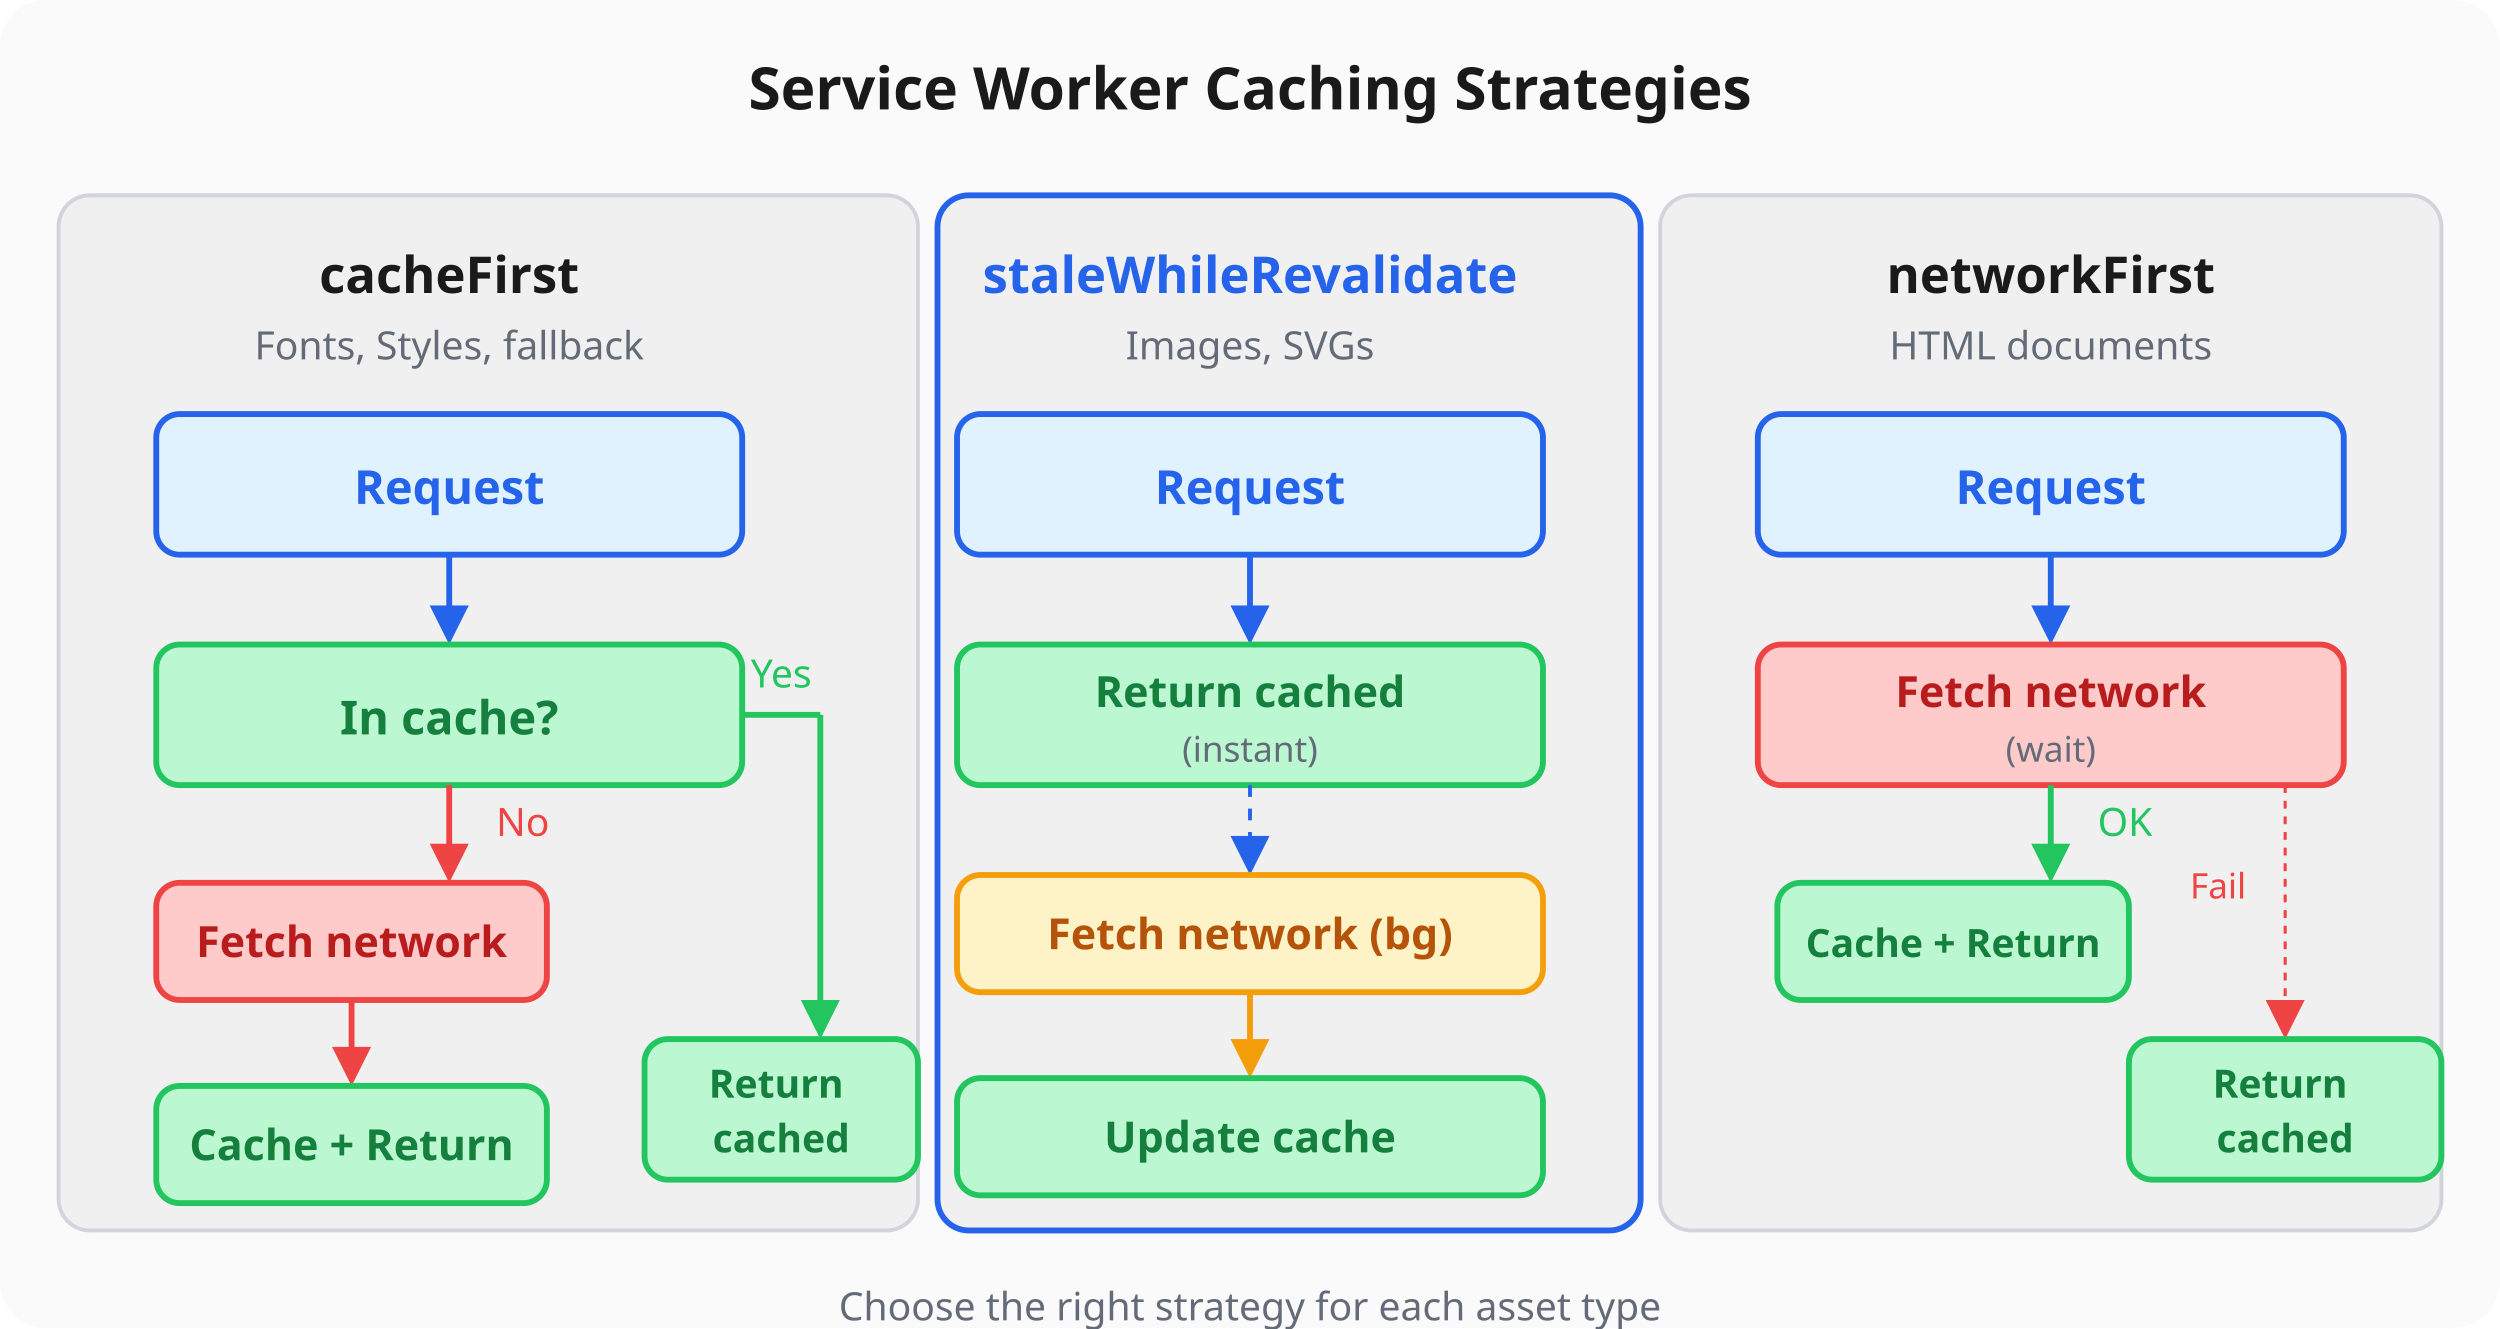
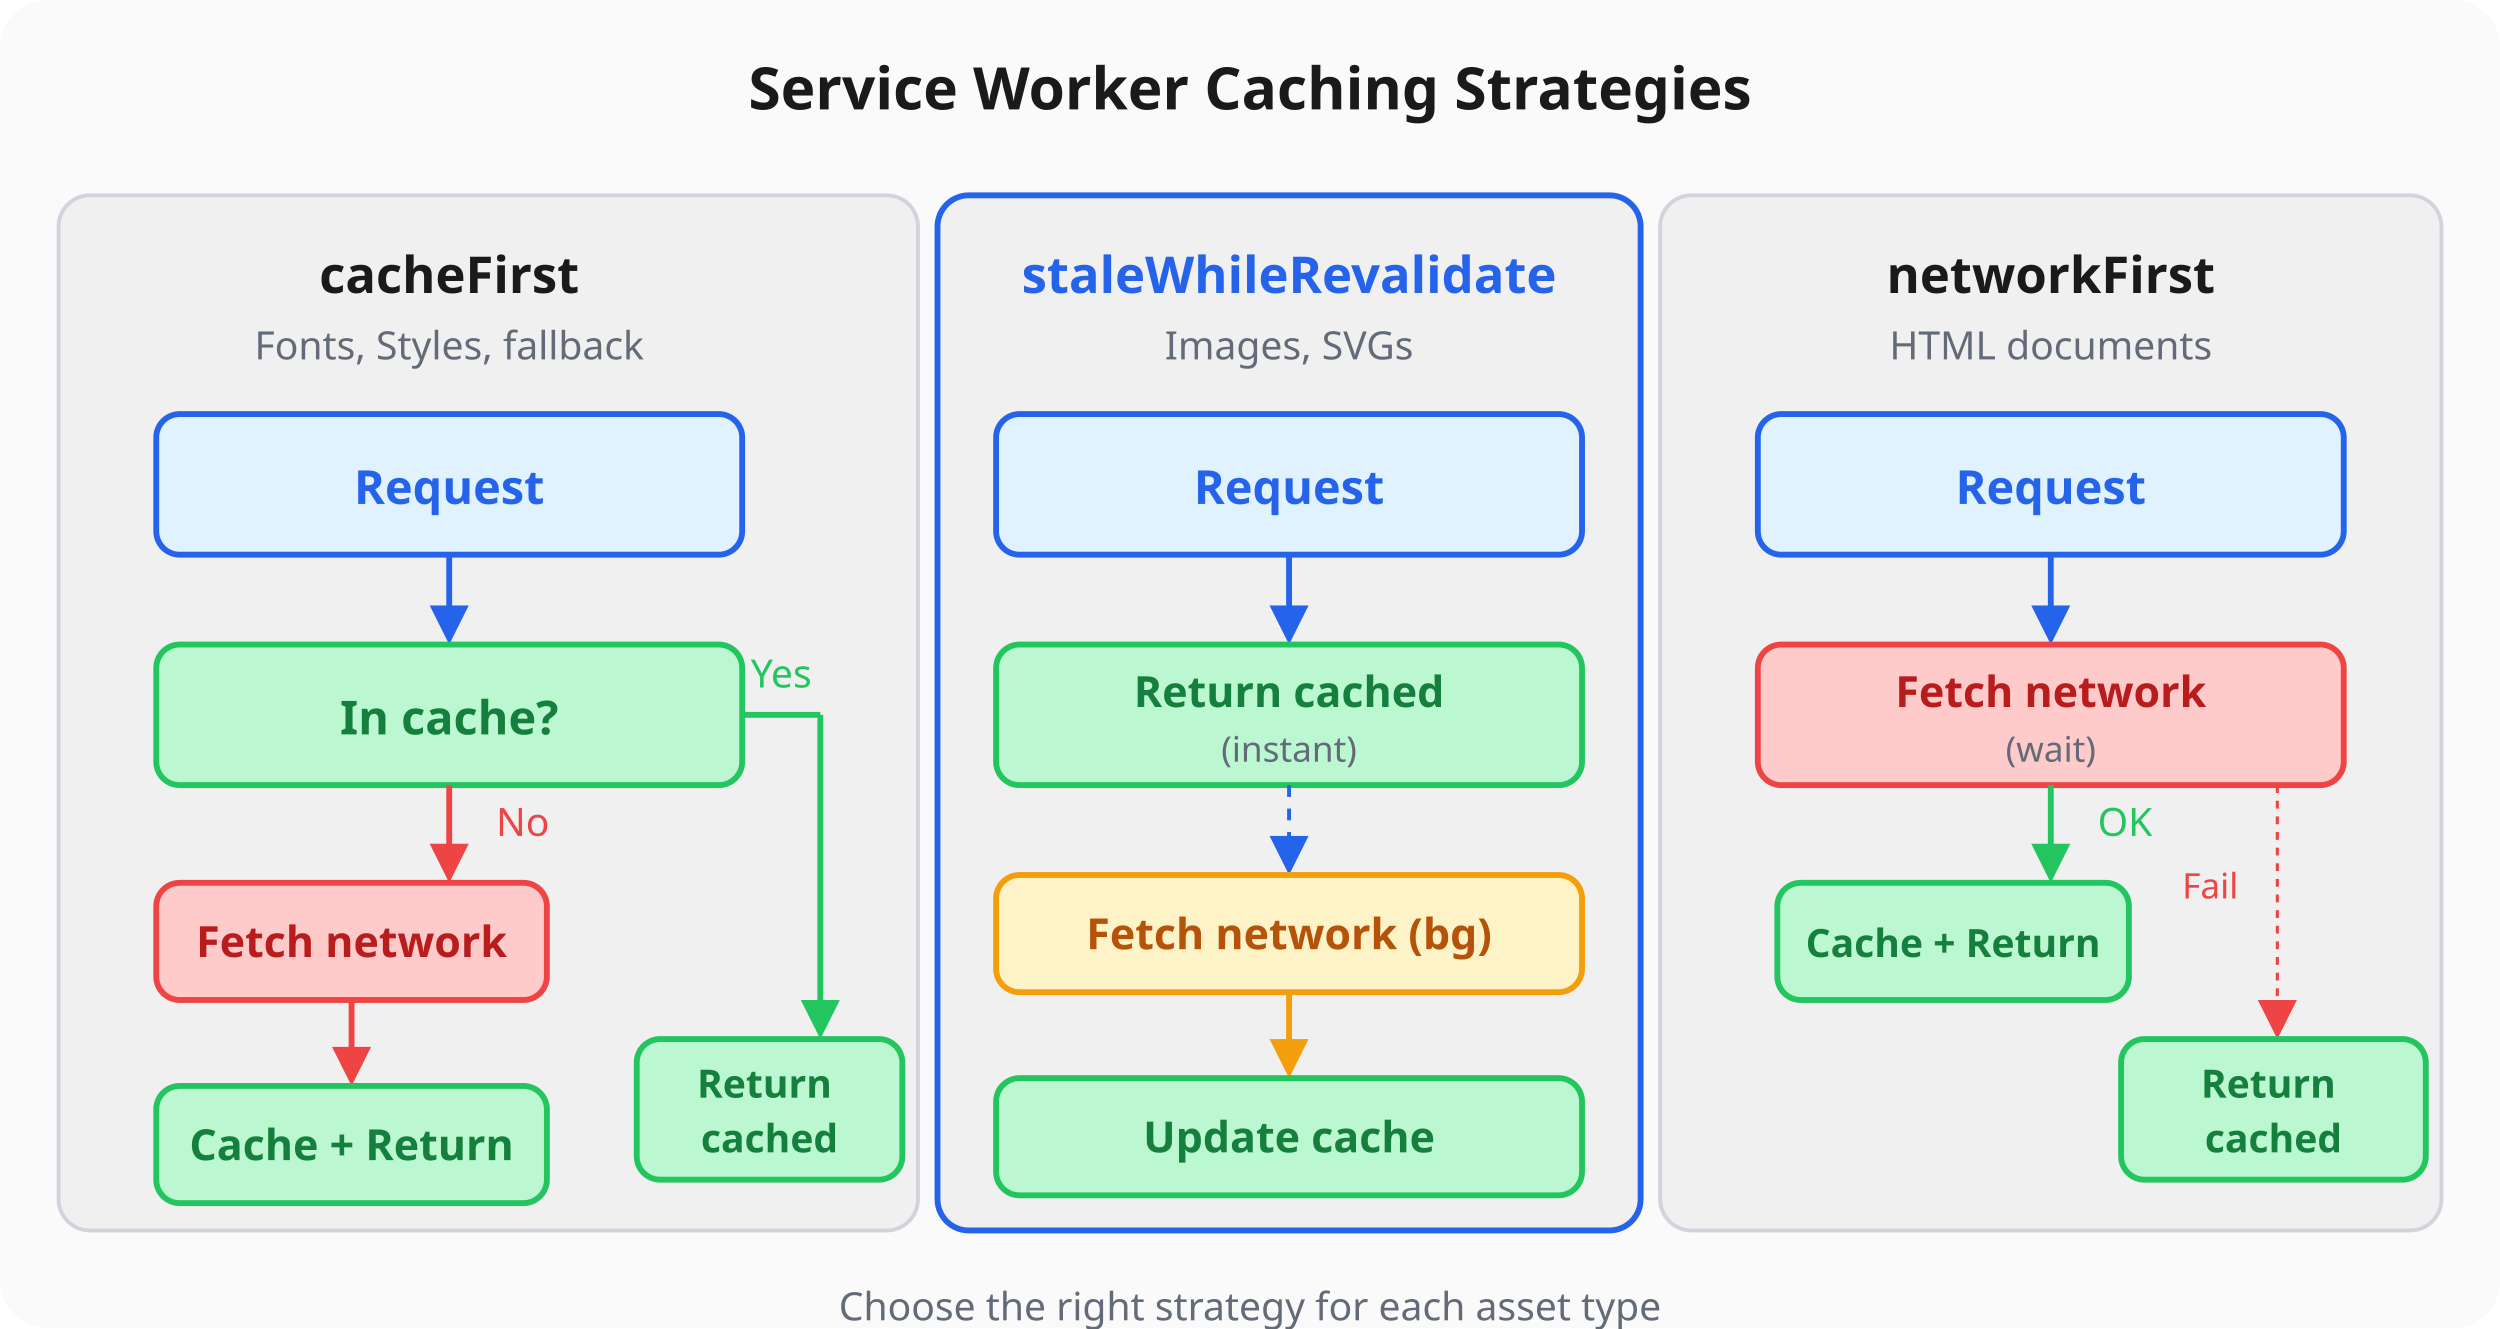
<svg xmlns="http://www.w3.org/2000/svg" width="640" height="340" viewBox="0 0 640 340">
  <rect width="640" height="340" fill="#fafafa" rx="12" />
  <text x="320" y="28" font-family="system-ui,sans-serif" font-size="15" font-weight="700" fill="#1a1a1a" text-anchor="middle">Service Worker Caching Strategies</text>
  <rect x="15" y="50" width="220" height="265" fill="#f0f0f0" stroke="#d1d5db" stroke-width="1" rx="8" />
  <text x="115" y="75" font-family="system-ui,sans-serif" font-size="13" font-weight="700" fill="#1a1a1a" text-anchor="middle">cacheFirst</text>
  <text x="115" y="92" font-family="system-ui,sans-serif" font-size="10" fill="#636b78" text-anchor="middle">Fonts, Styles, fallback</text>
  <rect x="40" y="106" width="150" height="36" fill="#e0f2fe" stroke="#2563eb" stroke-width="1.5" rx="6" />
  <text x="115" y="129" font-family="system-ui,sans-serif" font-size="12" font-weight="600" fill="#2563eb" text-anchor="middle">Request</text>
  <line x1="115" y1="142" x2="115" y2="157" stroke="#2563eb" stroke-width="1.5" />
  <polygon points="110,155 115,165 120,155" fill="#2563eb" />
  <rect x="40" y="165" width="150" height="36" fill="#bbf7d0" stroke="#22c55e" stroke-width="1.5" rx="6" />
  <text x="115" y="188" font-family="system-ui,sans-serif" font-size="12" font-weight="600" fill="#15803d" text-anchor="middle">In cache?</text>
  <line x1="190" y1="183" x2="210" y2="183" stroke="#22c55e" stroke-width="1.5" />
  <text x="200" y="176" font-family="system-ui,sans-serif" font-size="10" fill="#22c55e" text-anchor="middle">Yes</text>
  <line x1="210" y1="183" x2="210" y2="258" stroke="#22c55e" stroke-width="1.5" />
  <polygon points="205,256 210,266 215,256" fill="#22c55e" />
-   <rect x="165" y="266" width="70" height="36" fill="#bbf7d0" stroke="#22c55e" stroke-width="1.5" rx="6" />
-   <text x="200" y="285" font-family="system-ui,sans-serif" font-size="10" font-weight="600" fill="#15803d" text-anchor="middle">
-     <tspan x="200" dy="-4">Return</tspan>
-     <tspan x="200" dy="14">cached</tspan>
+   <rect x="163" y="266" width="68" height="36" fill="#bbf7d0" stroke="#22c55e" stroke-width="1.5" rx="6" />
+   <text x="197" y="285" font-family="system-ui,sans-serif" font-size="10" font-weight="600" fill="#15803d" text-anchor="middle">
+     <tspan x="197" dy="-4">Return</tspan>
+     <tspan x="197" dy="14">cached</tspan>
  </text>
  <line x1="115" y1="201" x2="115" y2="218" stroke="#ef4444" stroke-width="1.5" />
  <polygon points="110,216 115,226 120,216" fill="#ef4444" />
  <text x="127" y="214" font-family="system-ui,sans-serif" font-size="10" fill="#ef4444">No</text>
  <rect x="40" y="226" width="100" height="30" fill="#fecaca" stroke="#ef4444" stroke-width="1.5" rx="6" />
  <text x="90" y="245" font-family="system-ui,sans-serif" font-size="11" font-weight="600" fill="#b91c1c" text-anchor="middle">Fetch network</text>
  <line x1="90" y1="256" x2="90" y2="270" stroke="#ef4444" stroke-width="1.5" />
  <polygon points="85,268 90,278 95,268" fill="#ef4444" />
  <rect x="40" y="278" width="100" height="30" fill="#bbf7d0" stroke="#22c55e" stroke-width="1.5" rx="6" />
  <text x="90" y="297" font-family="system-ui,sans-serif" font-size="11" font-weight="600" fill="#15803d" text-anchor="middle">Cache + Return</text>
  <rect x="240" y="50" width="180" height="265" fill="#f0f0f0" stroke="#2563eb" stroke-width="1.5" rx="8" />
-   <text x="320" y="75" font-family="system-ui,sans-serif" font-size="13" font-weight="700" fill="#2563eb" text-anchor="middle">staleWhileRevalidate</text>
-   <text x="320" y="92" font-family="system-ui,sans-serif" font-size="10" fill="#636b78" text-anchor="middle">Images, SVGs</text>
-   <rect x="245" y="106" width="150" height="36" fill="#e0f2fe" stroke="#2563eb" stroke-width="1.5" rx="6" />
-   <text x="320" y="129" font-family="system-ui,sans-serif" font-size="12" font-weight="600" fill="#2563eb" text-anchor="middle">Request</text>
-   <line x1="320" y1="142" x2="320" y2="157" stroke="#2563eb" stroke-width="1.5" />
-   <polygon points="315,155 320,165 325,155" fill="#2563eb" />
-   <rect x="245" y="165" width="150" height="36" fill="#bbf7d0" stroke="#22c55e" stroke-width="1.5" rx="6" />
-   <text x="320" y="181" font-family="system-ui,sans-serif" font-size="11" font-weight="600" fill="#15803d" text-anchor="middle">Return cached</text>
-   <text x="320" y="195" font-family="system-ui,sans-serif" font-size="9" fill="#636b78" text-anchor="middle">(instant)</text>
-   <line x1="320" y1="201" x2="320" y2="216" stroke="#2563eb" stroke-width="1" stroke-dasharray="3,3" />
-   <polygon points="315,214 320,224 325,214" fill="#2563eb" />
-   <rect x="245" y="224" width="150" height="30" fill="#fef3c7" stroke="#f59e0b" stroke-width="1.5" rx="6" />
-   <text x="320" y="243" font-family="system-ui,sans-serif" font-size="11" font-weight="600" fill="#b45309" text-anchor="middle">Fetch network (bg)</text>
-   <line x1="320" y1="254" x2="320" y2="268" stroke="#f59e0b" stroke-width="1.5" />
-   <polygon points="315,266 320,276 325,266" fill="#f59e0b" />
-   <rect x="245" y="276" width="150" height="30" fill="#bbf7d0" stroke="#22c55e" stroke-width="1.5" rx="6" />
-   <text x="320" y="295" font-family="system-ui,sans-serif" font-size="11" font-weight="600" fill="#15803d" text-anchor="middle">Update cache</text>
+   <text x="330" y="75" font-family="system-ui,sans-serif" font-size="13" font-weight="700" fill="#2563eb" text-anchor="middle">staleWhileRevalidate</text>
+   <text x="330" y="92" font-family="system-ui,sans-serif" font-size="10" fill="#636b78" text-anchor="middle">Images, SVGs</text>
+   <rect x="255" y="106" width="150" height="36" fill="#e0f2fe" stroke="#2563eb" stroke-width="1.5" rx="6" />
+   <text x="330" y="129" font-family="system-ui,sans-serif" font-size="12" font-weight="600" fill="#2563eb" text-anchor="middle">Request</text>
+   <line x1="330" y1="142" x2="330" y2="157" stroke="#2563eb" stroke-width="1.5" />
+   <polygon points="325,155 330,165 335,155" fill="#2563eb" />
+   <rect x="255" y="165" width="150" height="36" fill="#bbf7d0" stroke="#22c55e" stroke-width="1.5" rx="6" />
+   <text x="330" y="181" font-family="system-ui,sans-serif" font-size="11" font-weight="600" fill="#15803d" text-anchor="middle">Return cached</text>
+   <text x="330" y="195" font-family="system-ui,sans-serif" font-size="9" fill="#636b78" text-anchor="middle">(instant)</text>
+   <line x1="330" y1="201" x2="330" y2="216" stroke="#2563eb" stroke-width="1" stroke-dasharray="3,3" />
+   <polygon points="325,214 330,224 335,214" fill="#2563eb" />
+   <rect x="255" y="224" width="150" height="30" fill="#fef3c7" stroke="#f59e0b" stroke-width="1.5" rx="6" />
+   <text x="330" y="243" font-family="system-ui,sans-serif" font-size="11" font-weight="600" fill="#b45309" text-anchor="middle">Fetch network (bg)</text>
+   <line x1="330" y1="254" x2="330" y2="268" stroke="#f59e0b" stroke-width="1.5" />
+   <polygon points="325,266 330,276 335,266" fill="#f59e0b" />
+   <rect x="255" y="276" width="150" height="30" fill="#bbf7d0" stroke="#22c55e" stroke-width="1.5" rx="6" />
+   <text x="330" y="295" font-family="system-ui,sans-serif" font-size="11" font-weight="600" fill="#15803d" text-anchor="middle">Update cache</text>
  <rect x="425" y="50" width="200" height="265" fill="#f0f0f0" stroke="#d1d5db" stroke-width="1" rx="8" />
  <text x="525" y="75" font-family="system-ui,sans-serif" font-size="13" font-weight="700" fill="#1a1a1a" text-anchor="middle">networkFirst</text>
  <text x="525" y="92" font-family="system-ui,sans-serif" font-size="10" fill="#636b78" text-anchor="middle">HTML documents</text>
  <rect x="450" y="106" width="150" height="36" fill="#e0f2fe" stroke="#2563eb" stroke-width="1.5" rx="6" />
  <text x="525" y="129" font-family="system-ui,sans-serif" font-size="12" font-weight="600" fill="#2563eb" text-anchor="middle">Request</text>
  <line x1="525" y1="142" x2="525" y2="157" stroke="#2563eb" stroke-width="1.5" />
  <polygon points="520,155 525,165 530,155" fill="#2563eb" />
  <rect x="450" y="165" width="150" height="36" fill="#fecaca" stroke="#ef4444" stroke-width="1.5" rx="6" />
  <text x="525" y="181" font-family="system-ui,sans-serif" font-size="11" font-weight="600" fill="#b91c1c" text-anchor="middle">Fetch network</text>
  <text x="525" y="195" font-family="system-ui,sans-serif" font-size="9" fill="#636b78" text-anchor="middle">(wait)</text>
  <line x1="525" y1="201" x2="525" y2="218" stroke="#22c55e" stroke-width="1.5" />
  <polygon points="520,216 525,226 530,216" fill="#22c55e" />
  <text x="537" y="214" font-family="system-ui,sans-serif" font-size="10" fill="#22c55e">OK</text>
  <rect x="455" y="226" width="90" height="30" fill="#bbf7d0" stroke="#22c55e" stroke-width="1.5" rx="6" />
  <text x="500" y="245" font-family="system-ui,sans-serif" font-size="10" font-weight="600" fill="#15803d" text-anchor="middle">Cache + Return</text>
-   <line x1="585" y1="201" x2="585" y2="258" stroke="#ef4444" stroke-width="0.8" stroke-dasharray="2,2" />
-   <polygon points="580,256 585,266 590,256" fill="#ef4444" />
-   <text x="575" y="230" font-family="system-ui,sans-serif" font-size="9" fill="#ef4444" text-anchor="end">Fail</text>
-   <rect x="545" y="266" width="80" height="36" fill="#bbf7d0" stroke="#22c55e" stroke-width="1.5" rx="6" />
-   <text x="585" y="285" font-family="system-ui,sans-serif" font-size="10" font-weight="600" fill="#15803d" text-anchor="middle">
-     <tspan x="585" dy="-4">Return</tspan>
-     <tspan x="585" dy="14">cached</tspan>
+   <line x1="583" y1="201" x2="583" y2="258" stroke="#ef4444" stroke-width="0.8" stroke-dasharray="2,2" />
+   <polygon points="578,256 583,266 588,256" fill="#ef4444" />
+   <text x="573" y="230" font-family="system-ui,sans-serif" font-size="9" fill="#ef4444" text-anchor="end">Fail</text>
+   <rect x="543" y="266" width="78" height="36" fill="#bbf7d0" stroke="#22c55e" stroke-width="1.5" rx="6" />
+   <text x="582" y="285" font-family="system-ui,sans-serif" font-size="10" font-weight="600" fill="#15803d" text-anchor="middle">
+     <tspan x="582" dy="-4">Return</tspan>
+     <tspan x="582" dy="14">cached</tspan>
  </text>
  <text x="320" y="338" font-family="system-ui,sans-serif" font-size="10" fill="#636b78" text-anchor="middle">Choose the right strategy for each asset type</text>
</svg>
